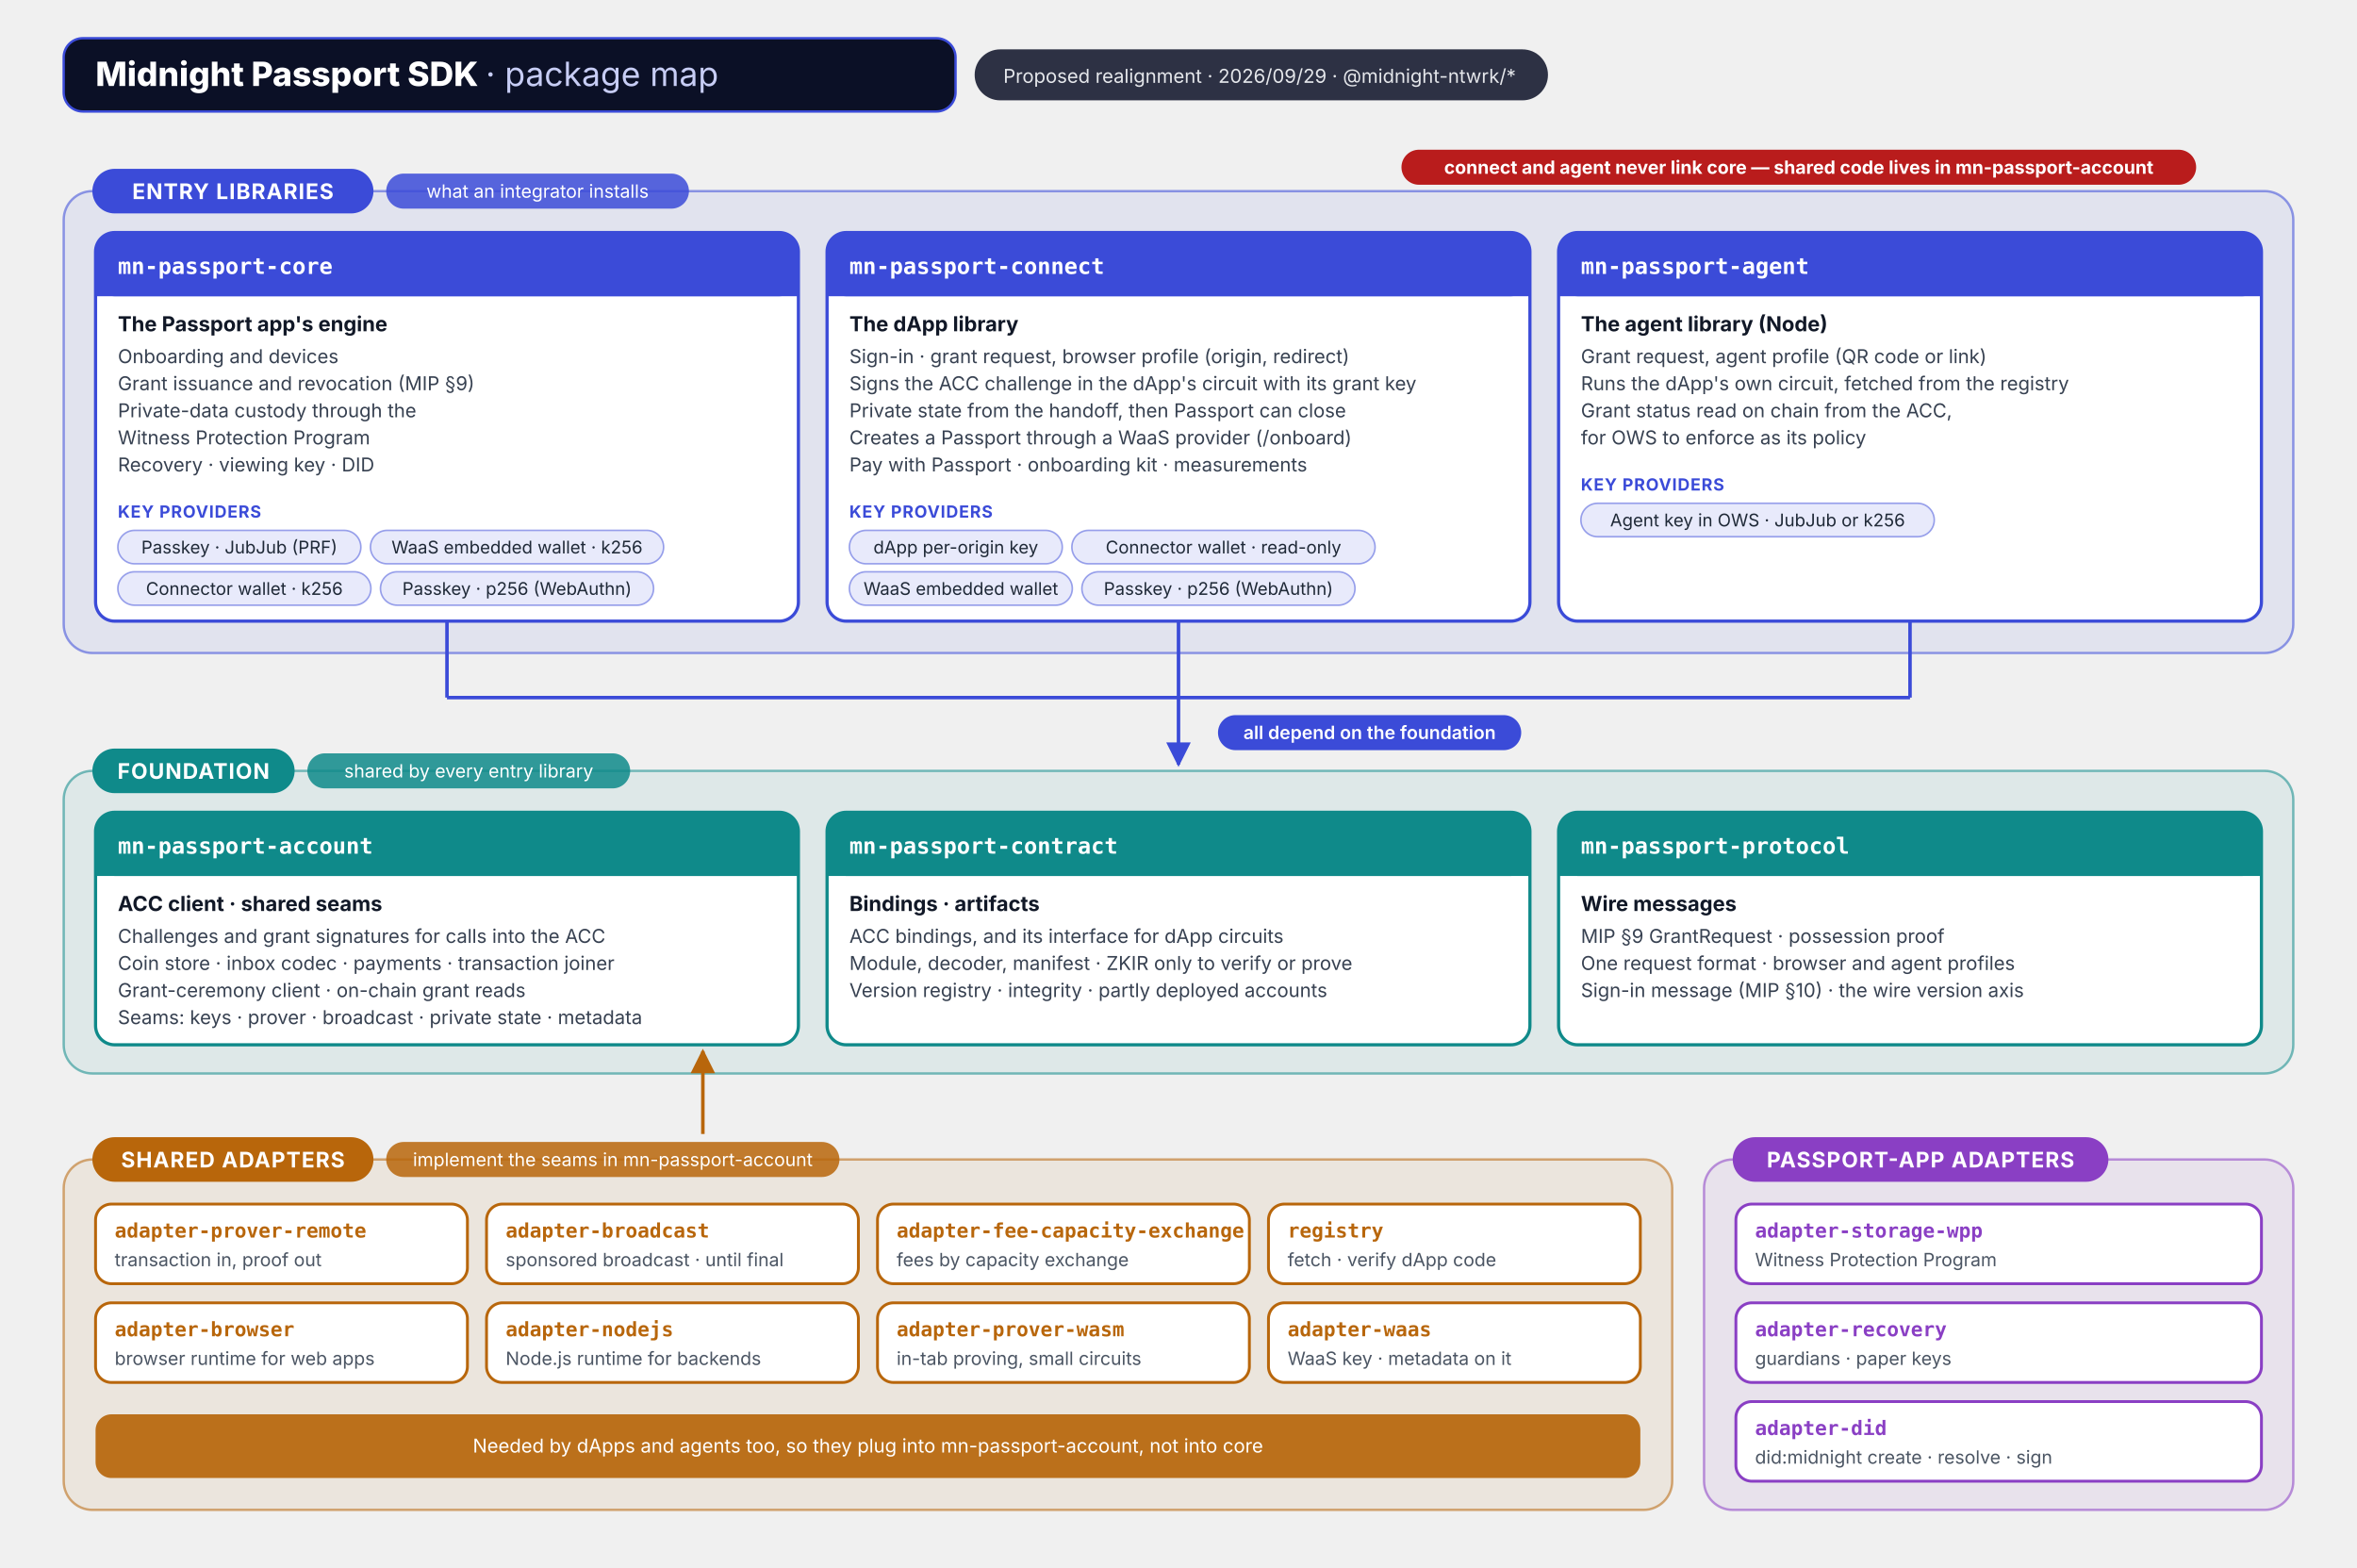
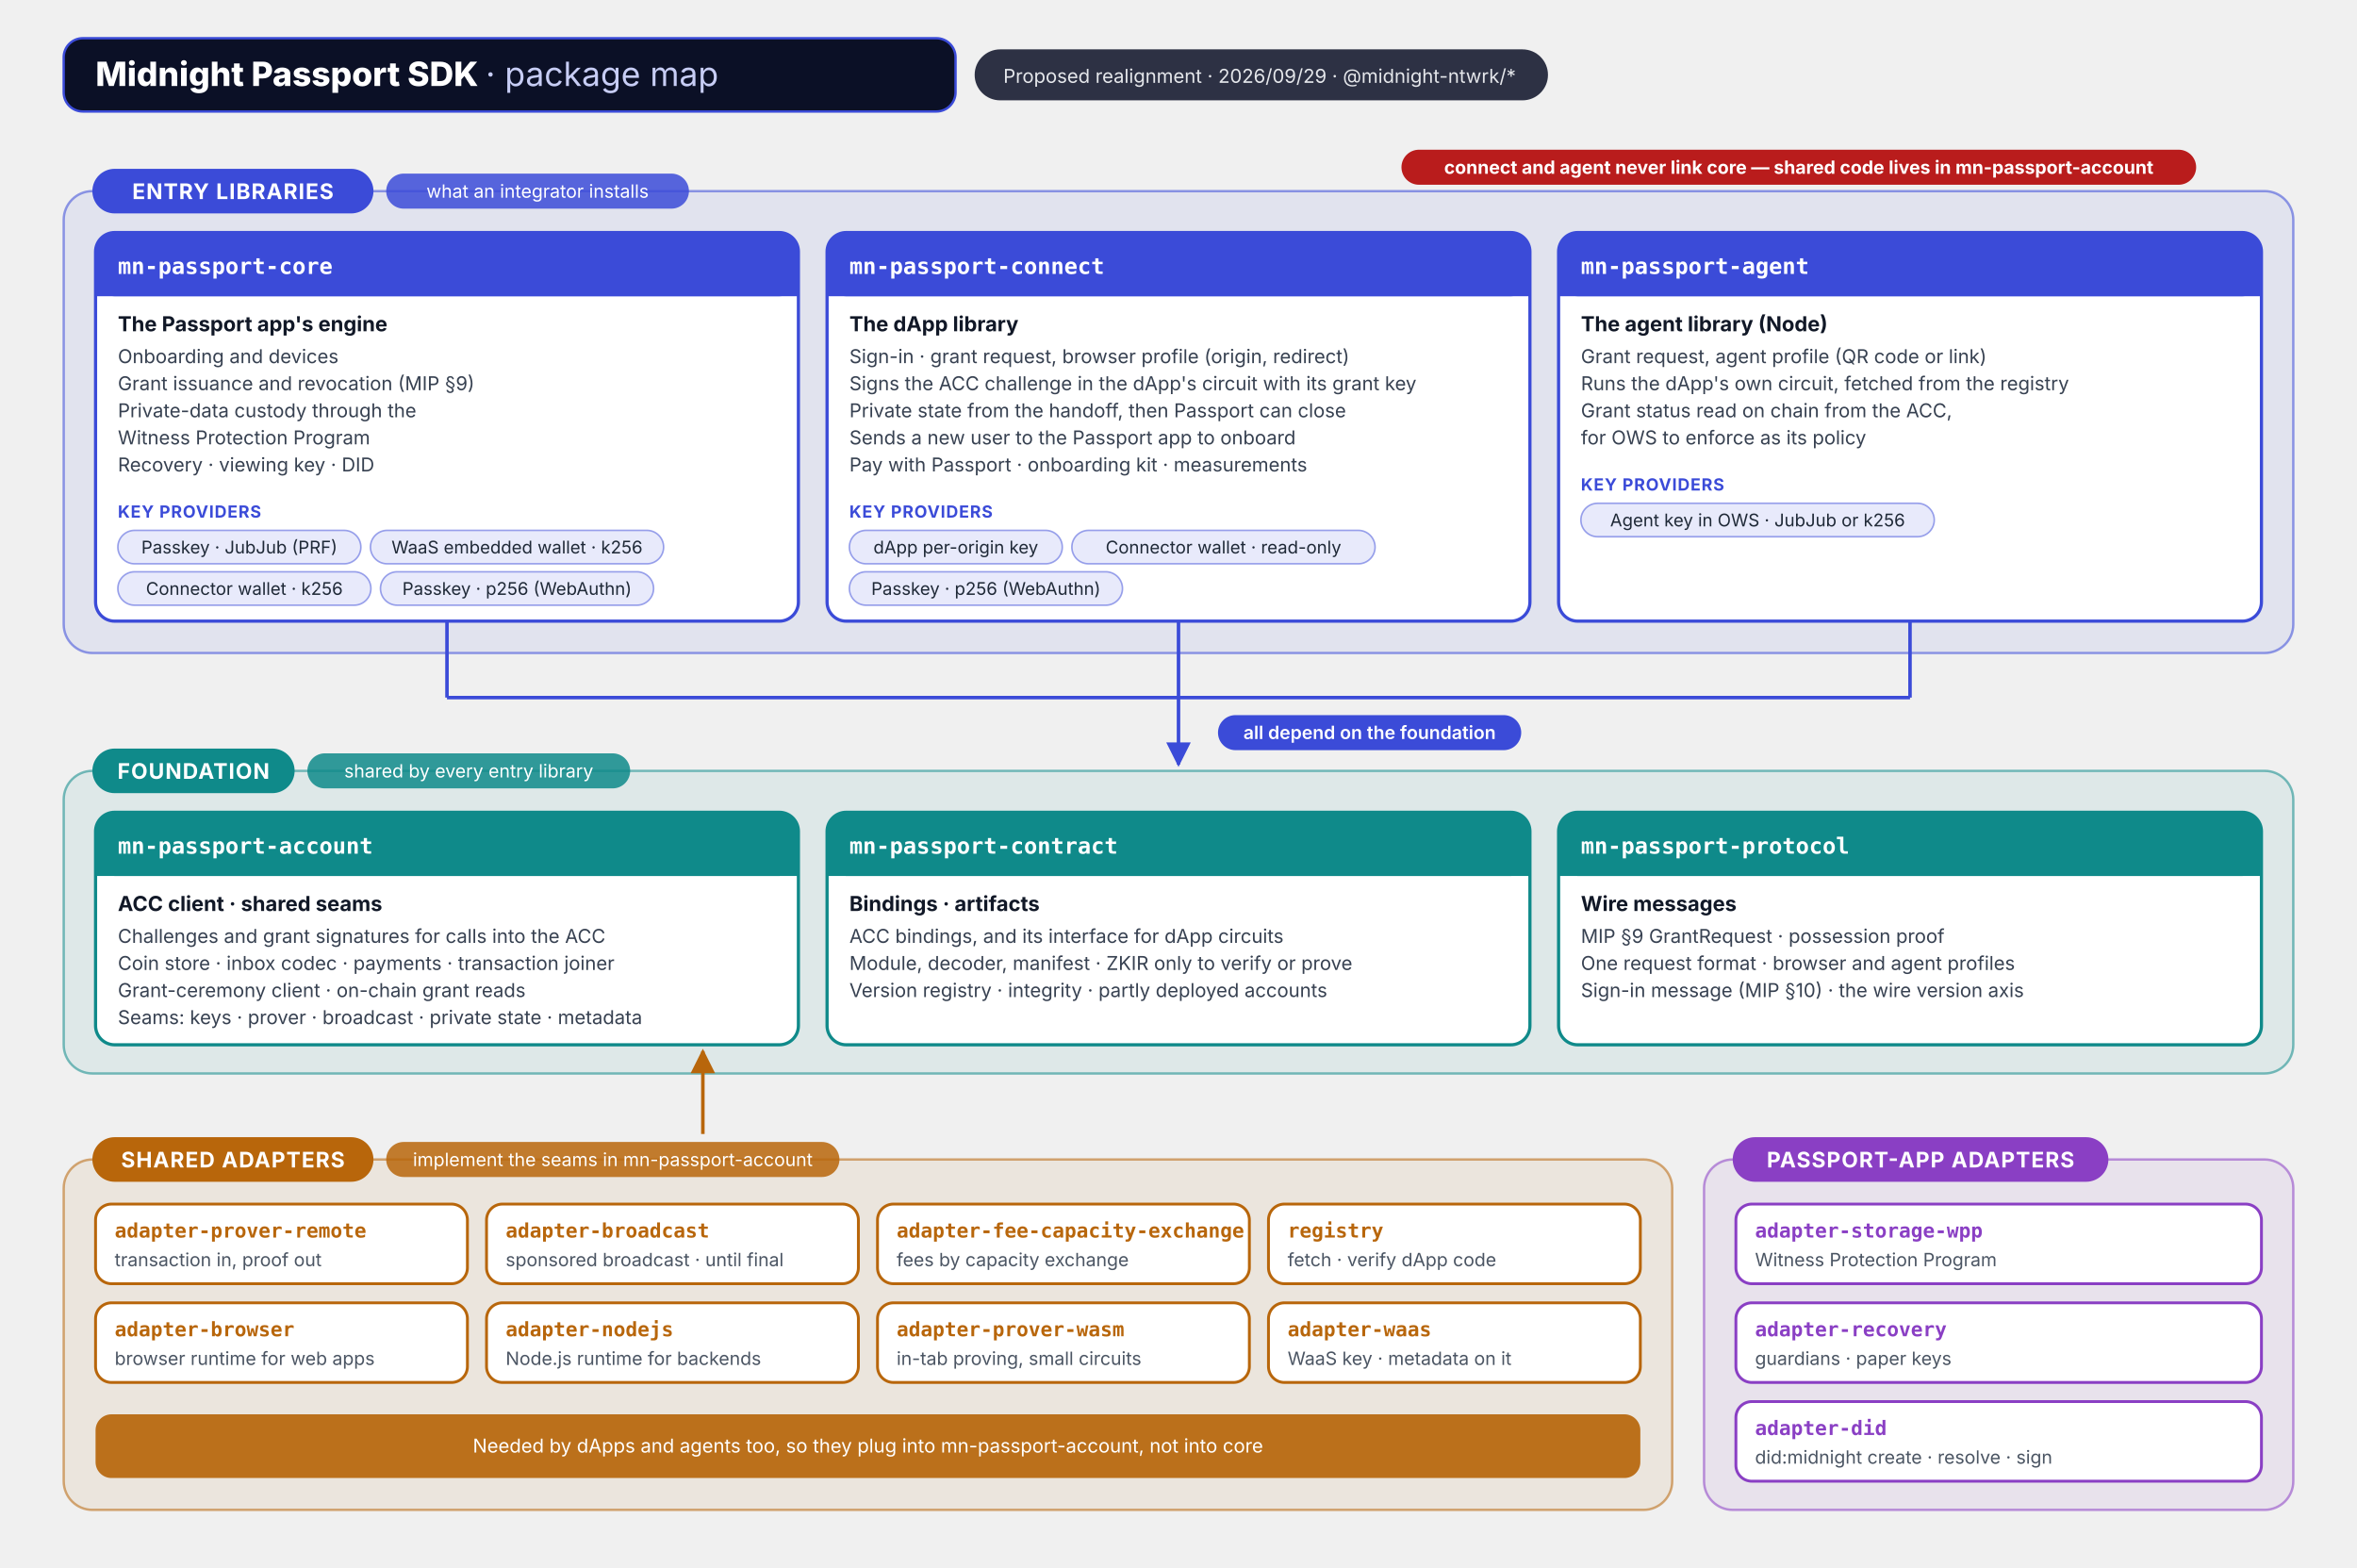
<svg xmlns="http://www.w3.org/2000/svg" width="1480" height="984" viewBox="0 0 1480 984">
  <defs>
    <marker id="ah-3b4bd8" viewBox="0 0 10 10" refX="9" refY="5" markerWidth="7" markerHeight="7" orient="auto-start-reverse">
      <path d="M0,0 L10,5 L0,10 z" fill="#3b4bd8" />
    </marker>
    <marker id="ah-0f8a8a" viewBox="0 0 10 10" refX="9" refY="5" markerWidth="7" markerHeight="7" orient="auto-start-reverse">
      <path d="M0,0 L10,5 L0,10 z" fill="#0f8a8a" />
    </marker>
    <marker id="ah-b8660b" viewBox="0 0 10 10" refX="9" refY="5" markerWidth="7" markerHeight="7" orient="auto-start-reverse">
      <path d="M0,0 L10,5 L0,10 z" fill="#b8660b" />
    </marker>
    <marker id="ah-8a3fc4" viewBox="0 0 10 10" refX="9" refY="5" markerWidth="7" markerHeight="7" orient="auto-start-reverse">
      <path d="M0,0 L10,5 L0,10 z" fill="#8a3fc4" />
    </marker>
    <marker id="ah-6b7280" viewBox="0 0 10 10" refX="9" refY="5" markerWidth="7" markerHeight="7" orient="auto-start-reverse">
      <path d="M0,0 L10,5 L0,10 z" fill="#6b7280" />
    </marker>
  </defs>
  <rect x="40" y="24" width="560" height="46" rx="12" fill="#0b1026" stroke="#3b4bd8" stroke-width="1.5" />
  <text x="60" y="54" font-family="Inter, 'Segoe UI', Helvetica, Arial, sans-serif" font-size="21" font-weight="800" fill="#fff">Midnight Passport SDK <tspan font-weight="400" fill="#c7cdf5">· package map</tspan>
  </text>
  <rect x="612" y="31" width="360" height="32" rx="16" fill="#0b1026" fill-opacity="0.85" />
  <text x="630" y="52" font-family="Inter, 'Segoe UI', Helvetica, Arial, sans-serif" font-size="12" fill="#e5e7eb">Proposed realignment · 2026/09/29 · @midnight-ntwrk/*</text>
  <rect x="40" y="120" width="1400" height="290" rx="18" fill="#3b4bd8" fill-opacity="0.08" stroke="#3b4bd8" stroke-opacity="0.55" stroke-width="1.5" />
  <rect x="58" y="106" width="176.5" height="28" rx="14" fill="#3b4bd8" />
  <text x="146.25" y="125" text-anchor="middle" font-family="Inter, 'Segoe UI', Helvetica, Arial, sans-serif" font-size="13.5" font-weight="700" letter-spacing="0.6" fill="#fff">ENTRY LIBRARIES</text>
  <rect x="242.5" y="109" width="190.1" height="22" rx="11.0" fill="#3b4bd8" fill-opacity="0.85" />
  <text x="337.55" y="124.14" text-anchor="middle" font-family="Inter, 'Segoe UI', Helvetica, Arial, sans-serif" font-size="11.5" fill="#fff">what an integrator installs</text>
  <rect x="60.0" y="146" width="441.333" height="244" rx="12" fill="#ffffff" stroke="#3b4bd8" stroke-width="2" />
  <rect x="60.0" y="146" width="441.333" height="40" rx="12" fill="#3b4bd8" />
  <rect x="60.0" y="174" width="441.333" height="12" fill="#3b4bd8" />
  <text x="74.0" y="172" font-family="'JetBrains Mono', 'SF Mono', Menlo, Consolas, monospace" font-size="14" font-weight="700" fill="#fff">mn-passport-core</text>
  <text x="74.0" y="208" font-family="Inter, 'Segoe UI', Helvetica, Arial, sans-serif" font-size="13" font-weight="700" fill="#111827">The Passport app's engine</text>
  <text x="74.0" y="228" font-family="Inter, 'Segoe UI', Helvetica, Arial, sans-serif" font-size="12" fill="#374151">Onboarding and devices</text>
  <text x="74.0" y="245" font-family="Inter, 'Segoe UI', Helvetica, Arial, sans-serif" font-size="12" fill="#374151">Grant issuance and revocation (MIP §9)</text>
  <text x="74.0" y="262" font-family="Inter, 'Segoe UI', Helvetica, Arial, sans-serif" font-size="12" fill="#374151">Private-data custody through the</text>
  <text x="74.0" y="279" font-family="Inter, 'Segoe UI', Helvetica, Arial, sans-serif" font-size="12" fill="#374151">Witness Protection Program</text>
  <text x="74.0" y="296" font-family="Inter, 'Segoe UI', Helvetica, Arial, sans-serif" font-size="12" fill="#374151">Recovery · viewing key · DID</text>
  <text x="74.0" y="325" font-family="Inter, 'Segoe UI', Helvetica, Arial, sans-serif" font-size="10.5" font-weight="700" letter-spacing="0.5" fill="#3b4bd8">KEY PROVIDERS</text>
  <rect x="74.0" y="333" width="152.6" height="21" rx="10.5" fill="#3b4bd8" fill-opacity="0.12" stroke="#3b4bd8" stroke-opacity="0.5" />
  <text x="150.3" y="347.5" text-anchor="middle" font-family="Inter, 'Segoe UI', Helvetica, Arial, sans-serif" font-size="11" fill="#1f2937">Passkey · JubJub (PRF)</text>
  <rect x="232.6" y="333" width="184.1" height="21" rx="10.5" fill="#3b4bd8" fill-opacity="0.12" stroke="#3b4bd8" stroke-opacity="0.5" />
  <text x="324.65" y="347.5" text-anchor="middle" font-family="Inter, 'Segoe UI', Helvetica, Arial, sans-serif" font-size="11" fill="#1f2937">WaaS embedded wallet · k256</text>
  <rect x="74.0" y="359" width="158.9" height="21" rx="10.5" fill="#3b4bd8" fill-opacity="0.12" stroke="#3b4bd8" stroke-opacity="0.5" />
  <text x="153.45" y="373.5" text-anchor="middle" font-family="Inter, 'Segoe UI', Helvetica, Arial, sans-serif" font-size="11" fill="#1f2937">Connector wallet · k256</text>
  <rect x="238.9" y="359" width="171.5" height="21" rx="10.5" fill="#3b4bd8" fill-opacity="0.12" stroke="#3b4bd8" stroke-opacity="0.5" />
  <text x="324.65" y="373.5" text-anchor="middle" font-family="Inter, 'Segoe UI', Helvetica, Arial, sans-serif" font-size="11" fill="#1f2937">Passkey · p256 (WebAuthn)</text>
  <rect x="519.333" y="146" width="441.333" height="244" rx="12" fill="#ffffff" stroke="#3b4bd8" stroke-width="2" />
  <rect x="519.333" y="146" width="441.333" height="40" rx="12" fill="#3b4bd8" />
  <rect x="519.333" y="174" width="441.333" height="12" fill="#3b4bd8" />
  <text x="533.333" y="172" font-family="'JetBrains Mono', 'SF Mono', Menlo, Consolas, monospace" font-size="14" font-weight="700" fill="#fff">mn-passport-connect</text>
  <text x="533.333" y="208" font-family="Inter, 'Segoe UI', Helvetica, Arial, sans-serif" font-size="13" font-weight="700" fill="#111827">The dApp library</text>
  <text x="533.333" y="228" font-family="Inter, 'Segoe UI', Helvetica, Arial, sans-serif" font-size="12" fill="#374151">Sign-in · grant request, browser profile (origin, redirect)</text>
  <text x="533.333" y="245" font-family="Inter, 'Segoe UI', Helvetica, Arial, sans-serif" font-size="12" fill="#374151">Signs the ACC challenge in the dApp's circuit with its grant key</text>
  <text x="533.333" y="262" font-family="Inter, 'Segoe UI', Helvetica, Arial, sans-serif" font-size="12" fill="#374151">Private state from the handoff, then Passport can close</text>
-   <text x="533.333" y="279" font-family="Inter, 'Segoe UI', Helvetica, Arial, sans-serif" font-size="12" fill="#374151">Creates a Passport through a WaaS provider (/onboard)</text>
+   <text x="533.333" y="279" font-family="Inter, 'Segoe UI', Helvetica, Arial, sans-serif" font-size="12" fill="#374151">Sends a new user to the Passport app to onboard</text>
  <text x="533.333" y="296" font-family="Inter, 'Segoe UI', Helvetica, Arial, sans-serif" font-size="12" fill="#374151">Pay with Passport · onboarding kit · measurements</text>
  <text x="533.333" y="325" font-family="Inter, 'Segoe UI', Helvetica, Arial, sans-serif" font-size="10.5" font-weight="700" letter-spacing="0.5" fill="#3b4bd8">KEY PROVIDERS</text>
  <rect x="533.333" y="333" width="133.7" height="21" rx="10.5" fill="#3b4bd8" fill-opacity="0.12" stroke="#3b4bd8" stroke-opacity="0.5" />
  <text x="600.183" y="347.5" text-anchor="middle" font-family="Inter, 'Segoe UI', Helvetica, Arial, sans-serif" font-size="11" fill="#1f2937">dApp per-origin key</text>
  <rect x="673.033" y="333" width="190.4" height="21" rx="10.5" fill="#3b4bd8" fill-opacity="0.12" stroke="#3b4bd8" stroke-opacity="0.5" />
  <text x="768.233" y="347.5" text-anchor="middle" font-family="Inter, 'Segoe UI', Helvetica, Arial, sans-serif" font-size="11" fill="#1f2937">Connector wallet · read-only</text>
-   <rect x="533.333" y="359" width="140.0" height="21" rx="10.5" fill="#3b4bd8" fill-opacity="0.12" stroke="#3b4bd8" stroke-opacity="0.5" />
-   <text x="603.333" y="373.5" text-anchor="middle" font-family="Inter, 'Segoe UI', Helvetica, Arial, sans-serif" font-size="11" fill="#1f2937">WaaS embedded wallet</text>
-   <rect x="679.333" y="359" width="171.5" height="21" rx="10.5" fill="#3b4bd8" fill-opacity="0.12" stroke="#3b4bd8" stroke-opacity="0.5" />
-   <text x="765.083" y="373.5" text-anchor="middle" font-family="Inter, 'Segoe UI', Helvetica, Arial, sans-serif" font-size="11" fill="#1f2937">Passkey · p256 (WebAuthn)</text>
+   <rect x="533.333" y="359" width="171.5" height="21" rx="10.5" fill="#3b4bd8" fill-opacity="0.12" stroke="#3b4bd8" stroke-opacity="0.5" />
+   <text x="619.083" y="373.5" text-anchor="middle" font-family="Inter, 'Segoe UI', Helvetica, Arial, sans-serif" font-size="11" fill="#1f2937">Passkey · p256 (WebAuthn)</text>
  <rect x="978.667" y="146" width="441.333" height="244" rx="12" fill="#ffffff" stroke="#3b4bd8" stroke-width="2" />
  <rect x="978.667" y="146" width="441.333" height="40" rx="12" fill="#3b4bd8" />
  <rect x="978.667" y="174" width="441.333" height="12" fill="#3b4bd8" />
  <text x="992.667" y="172" font-family="'JetBrains Mono', 'SF Mono', Menlo, Consolas, monospace" font-size="14" font-weight="700" fill="#fff">mn-passport-agent</text>
  <text x="992.667" y="208" font-family="Inter, 'Segoe UI', Helvetica, Arial, sans-serif" font-size="13" font-weight="700" fill="#111827">The agent library (Node)</text>
  <text x="992.667" y="228" font-family="Inter, 'Segoe UI', Helvetica, Arial, sans-serif" font-size="12" fill="#374151">Grant request, agent profile (QR code or link)</text>
  <text x="992.667" y="245" font-family="Inter, 'Segoe UI', Helvetica, Arial, sans-serif" font-size="12" fill="#374151">Runs the dApp's own circuit, fetched from the registry</text>
  <text x="992.667" y="262" font-family="Inter, 'Segoe UI', Helvetica, Arial, sans-serif" font-size="12" fill="#374151">Grant status read on chain from the ACC,</text>
  <text x="992.667" y="279" font-family="Inter, 'Segoe UI', Helvetica, Arial, sans-serif" font-size="12" fill="#374151">for OWS to enforce as its policy</text>
  <text x="992.667" y="308" font-family="Inter, 'Segoe UI', Helvetica, Arial, sans-serif" font-size="10.5" font-weight="700" letter-spacing="0.5" fill="#3b4bd8">KEY PROVIDERS</text>
  <rect x="992.667" y="316" width="221.9" height="21" rx="10.5" fill="#3b4bd8" fill-opacity="0.12" stroke="#3b4bd8" stroke-opacity="0.5" />
  <text x="1103.617" y="330.5" text-anchor="middle" font-family="Inter, 'Segoe UI', Helvetica, Arial, sans-serif" font-size="11" fill="#1f2937">Agent key in OWS · JubJub or k256</text>
  <rect x="880" y="94" width="499.0" height="22" rx="11.0" fill="#b91c1c" fill-opacity="1.0" />
  <text x="1129.5" y="109.14" text-anchor="middle" font-family="Inter, 'Segoe UI', Helvetica, Arial, sans-serif" font-size="11.5" font-weight="700" fill="#fff">connect and agent never link core — shared code lives in mn-passport-account</text>
  <rect x="40" y="484" width="1400" height="190" rx="18" fill="#0f8a8a" fill-opacity="0.08" stroke="#0f8a8a" stroke-opacity="0.55" stroke-width="1.5" />
  <rect x="58" y="470" width="127.0" height="28" rx="14" fill="#0f8a8a" />
  <text x="121.5" y="489" text-anchor="middle" font-family="Inter, 'Segoe UI', Helvetica, Arial, sans-serif" font-size="13.5" font-weight="700" letter-spacing="0.6" fill="#fff">FOUNDATION</text>
  <rect x="193.0" y="473" width="202.7" height="22" rx="11.0" fill="#0f8a8a" fill-opacity="0.85" />
  <text x="294.35" y="488.14" text-anchor="middle" font-family="Inter, 'Segoe UI', Helvetica, Arial, sans-serif" font-size="11.5" fill="#fff">shared by every entry library</text>
  <rect x="60.0" y="510" width="441.333" height="146" rx="12" fill="#ffffff" stroke="#0f8a8a" stroke-width="2" />
  <rect x="60.0" y="510" width="441.333" height="40" rx="12" fill="#0f8a8a" />
  <rect x="60.0" y="538" width="441.333" height="12" fill="#0f8a8a" />
  <text x="74.0" y="536" font-family="'JetBrains Mono', 'SF Mono', Menlo, Consolas, monospace" font-size="14" font-weight="700" fill="#fff">mn-passport-account</text>
  <text x="74.0" y="572" font-family="Inter, 'Segoe UI', Helvetica, Arial, sans-serif" font-size="13" font-weight="700" fill="#111827">ACC client · shared seams</text>
  <text x="74.0" y="592" font-family="Inter, 'Segoe UI', Helvetica, Arial, sans-serif" font-size="12" fill="#374151">Challenges and grant signatures for calls into the ACC</text>
  <text x="74.0" y="609" font-family="Inter, 'Segoe UI', Helvetica, Arial, sans-serif" font-size="12" fill="#374151">Coin store · inbox codec · payments · transaction joiner</text>
  <text x="74.0" y="626" font-family="Inter, 'Segoe UI', Helvetica, Arial, sans-serif" font-size="12" fill="#374151">Grant-ceremony client · on-chain grant reads</text>
  <text x="74.0" y="643" font-family="Inter, 'Segoe UI', Helvetica, Arial, sans-serif" font-size="12" fill="#374151">Seams: keys · prover · broadcast · private state · metadata</text>
  <rect x="519.333" y="510" width="441.333" height="146" rx="12" fill="#ffffff" stroke="#0f8a8a" stroke-width="2" />
  <rect x="519.333" y="510" width="441.333" height="40" rx="12" fill="#0f8a8a" />
  <rect x="519.333" y="538" width="441.333" height="12" fill="#0f8a8a" />
  <text x="533.333" y="536" font-family="'JetBrains Mono', 'SF Mono', Menlo, Consolas, monospace" font-size="14" font-weight="700" fill="#fff">mn-passport-contract</text>
  <text x="533.333" y="572" font-family="Inter, 'Segoe UI', Helvetica, Arial, sans-serif" font-size="13" font-weight="700" fill="#111827">Bindings · artifacts</text>
  <text x="533.333" y="592" font-family="Inter, 'Segoe UI', Helvetica, Arial, sans-serif" font-size="12" fill="#374151">ACC bindings, and its interface for dApp circuits</text>
  <text x="533.333" y="609" font-family="Inter, 'Segoe UI', Helvetica, Arial, sans-serif" font-size="12" fill="#374151">Module, decoder, manifest · ZKIR only to verify or prove</text>
  <text x="533.333" y="626" font-family="Inter, 'Segoe UI', Helvetica, Arial, sans-serif" font-size="12" fill="#374151">Version registry · integrity · partly deployed accounts</text>
  <rect x="978.667" y="510" width="441.333" height="146" rx="12" fill="#ffffff" stroke="#0f8a8a" stroke-width="2" />
  <rect x="978.667" y="510" width="441.333" height="40" rx="12" fill="#0f8a8a" />
  <rect x="978.667" y="538" width="441.333" height="12" fill="#0f8a8a" />
  <text x="992.667" y="536" font-family="'JetBrains Mono', 'SF Mono', Menlo, Consolas, monospace" font-size="14" font-weight="700" fill="#fff">mn-passport-protocol</text>
  <text x="992.667" y="572" font-family="Inter, 'Segoe UI', Helvetica, Arial, sans-serif" font-size="13" font-weight="700" fill="#111827">Wire messages</text>
  <text x="992.667" y="592" font-family="Inter, 'Segoe UI', Helvetica, Arial, sans-serif" font-size="12" fill="#374151">MIP §9 GrantRequest · possession proof</text>
  <text x="992.667" y="609" font-family="Inter, 'Segoe UI', Helvetica, Arial, sans-serif" font-size="12" fill="#374151">One request format · browser and agent profiles</text>
  <text x="992.667" y="626" font-family="Inter, 'Segoe UI', Helvetica, Arial, sans-serif" font-size="12" fill="#374151">Sign-in message (MIP §10) · the wire version axis</text>
  <line x1="280.667" y1="390" x2="280.667" y2="438" stroke="#3b4bd8" stroke-width="2.2" />
  <line x1="740" y1="390" x2="740" y2="438" stroke="#3b4bd8" stroke-width="2.2" />
  <line x1="1199.333" y1="390" x2="1199.333" y2="438" stroke="#3b4bd8" stroke-width="2.2" />
  <line x1="280.667" y1="438" x2="1199.333" y2="438" stroke="#3b4bd8" stroke-width="2.2" />
  <line x1="740.0" y1="438" x2="740.0" y2="480" stroke="#3b4bd8" stroke-width="2.2" marker-end="url(#ah-3b4bd8)" />
  <rect x="764.8" y="449" width="190.4" height="22" rx="11" fill="#3b4bd8" />
  <text x="860.0" y="464" text-anchor="middle" font-family="Inter, 'Segoe UI', Helvetica, Arial, sans-serif" font-size="11.5" font-weight="600" fill="#fff">all depend on the foundation</text>
  <rect x="40" y="728" width="1010" height="220" rx="18" fill="#b8660b" fill-opacity="0.08" stroke="#b8660b" stroke-opacity="0.55" stroke-width="1.5" />
  <rect x="58" y="714" width="176.5" height="28" rx="14" fill="#b8660b" />
  <text x="146.25" y="733" text-anchor="middle" font-family="Inter, 'Segoe UI', Helvetica, Arial, sans-serif" font-size="13.5" font-weight="700" letter-spacing="0.6" fill="#fff">SHARED ADAPTERS</text>
  <rect x="242.5" y="717" width="284.6" height="22" rx="11.0" fill="#b8660b" fill-opacity="0.85" />
  <text x="384.8" y="732.14" text-anchor="middle" font-family="Inter, 'Segoe UI', Helvetica, Arial, sans-serif" font-size="11.5" fill="#fff">implement the seams in mn-passport-account</text>
  <rect x="60.0" y="756" width="233.5" height="50" rx="10" fill="#ffffff" stroke="#b8660b" stroke-width="1.8" />
  <text x="72.0" y="777" font-family="'JetBrains Mono', 'SF Mono', Menlo, Consolas, monospace" font-size="12.5" font-weight="700" fill="#b8660b">adapter-prover-remote</text>
  <text x="72.0" y="795" font-family="Inter, 'Segoe UI', Helvetica, Arial, sans-serif" font-size="11.5" fill="#4b5563">transaction in, proof out</text>
  <rect x="305.5" y="756" width="233.5" height="50" rx="10" fill="#ffffff" stroke="#b8660b" stroke-width="1.8" />
  <text x="317.5" y="777" font-family="'JetBrains Mono', 'SF Mono', Menlo, Consolas, monospace" font-size="12.5" font-weight="700" fill="#b8660b">adapter-broadcast</text>
  <text x="317.5" y="795" font-family="Inter, 'Segoe UI', Helvetica, Arial, sans-serif" font-size="11.5" fill="#4b5563">sponsored broadcast · until final</text>
  <rect x="551.0" y="756" width="233.5" height="50" rx="10" fill="#ffffff" stroke="#b8660b" stroke-width="1.8" />
  <text x="563.0" y="777" font-family="'JetBrains Mono', 'SF Mono', Menlo, Consolas, monospace" font-size="12.5" font-weight="700" fill="#b8660b">adapter-fee-capacity-exchange</text>
  <text x="563.0" y="795" font-family="Inter, 'Segoe UI', Helvetica, Arial, sans-serif" font-size="11.5" fill="#4b5563">fees by capacity exchange</text>
  <rect x="796.5" y="756" width="233.5" height="50" rx="10" fill="#ffffff" stroke="#b8660b" stroke-width="1.8" />
  <text x="808.5" y="777" font-family="'JetBrains Mono', 'SF Mono', Menlo, Consolas, monospace" font-size="12.5" font-weight="700" fill="#b8660b">registry</text>
  <text x="808.5" y="795" font-family="Inter, 'Segoe UI', Helvetica, Arial, sans-serif" font-size="11.5" fill="#4b5563">fetch · verify dApp code</text>
  <rect x="60.0" y="818" width="233.5" height="50" rx="10" fill="#ffffff" stroke="#b8660b" stroke-width="1.8" />
  <text x="72.0" y="839" font-family="'JetBrains Mono', 'SF Mono', Menlo, Consolas, monospace" font-size="12.5" font-weight="700" fill="#b8660b">adapter-browser</text>
  <text x="72.0" y="857" font-family="Inter, 'Segoe UI', Helvetica, Arial, sans-serif" font-size="11.5" fill="#4b5563">browser runtime for web apps</text>
  <rect x="305.5" y="818" width="233.5" height="50" rx="10" fill="#ffffff" stroke="#b8660b" stroke-width="1.8" />
  <text x="317.5" y="839" font-family="'JetBrains Mono', 'SF Mono', Menlo, Consolas, monospace" font-size="12.5" font-weight="700" fill="#b8660b">adapter-nodejs</text>
  <text x="317.5" y="857" font-family="Inter, 'Segoe UI', Helvetica, Arial, sans-serif" font-size="11.5" fill="#4b5563">Node.js runtime for backends</text>
  <rect x="551.0" y="818" width="233.5" height="50" rx="10" fill="#ffffff" stroke="#b8660b" stroke-width="1.8" />
  <text x="563.0" y="839" font-family="'JetBrains Mono', 'SF Mono', Menlo, Consolas, monospace" font-size="12.5" font-weight="700" fill="#b8660b">adapter-prover-wasm</text>
  <text x="563.0" y="857" font-family="Inter, 'Segoe UI', Helvetica, Arial, sans-serif" font-size="11.5" fill="#4b5563">in-tab proving, small circuits</text>
  <rect x="796.5" y="818" width="233.5" height="50" rx="10" fill="#ffffff" stroke="#b8660b" stroke-width="1.8" />
  <text x="808.5" y="839" font-family="'JetBrains Mono', 'SF Mono', Menlo, Consolas, monospace" font-size="12.5" font-weight="700" fill="#b8660b">adapter-waas</text>
  <text x="808.5" y="857" font-family="Inter, 'Segoe UI', Helvetica, Arial, sans-serif" font-size="11.5" fill="#4b5563">WaaS key · metadata on it</text>
  <rect x="60" y="888" width="970" height="40" rx="10" fill="#b8660b" fill-opacity="0.92" />
  <text x="545.0" y="912.0" text-anchor="middle" font-family="Inter, 'Segoe UI', Helvetica, Arial, sans-serif" font-size="12" fill="#fff">Needed by dApps and agents too, so they plug into mn-passport-account, not into core</text>
  <line x1="441.333" y1="712" x2="441.333" y2="660" stroke="#b8660b" stroke-width="2.2" marker-end="url(#ah-b8660b)" />
  <rect x="1070" y="728" width="370" height="220" rx="18" fill="#8a3fc4" fill-opacity="0.08" stroke="#8a3fc4" stroke-opacity="0.55" stroke-width="1.5" />
  <rect x="1088" y="714" width="235.9" height="28" rx="14" fill="#8a3fc4" />
  <text x="1205.95" y="733" text-anchor="middle" font-family="Inter, 'Segoe UI', Helvetica, Arial, sans-serif" font-size="13.5" font-weight="700" letter-spacing="0.6" fill="#fff">PASSPORT-APP ADAPTERS</text>
  <rect x="1090" y="756" width="330" height="50" rx="10" fill="#ffffff" stroke="#8a3fc4" stroke-width="1.8" />
  <text x="1102" y="777" font-family="'JetBrains Mono', 'SF Mono', Menlo, Consolas, monospace" font-size="12.5" font-weight="700" fill="#8a3fc4">adapter-storage-wpp</text>
  <text x="1102" y="795" font-family="Inter, 'Segoe UI', Helvetica, Arial, sans-serif" font-size="11.5" fill="#4b5563">Witness Protection Program</text>
  <rect x="1090" y="818" width="330" height="50" rx="10" fill="#ffffff" stroke="#8a3fc4" stroke-width="1.8" />
  <text x="1102" y="839" font-family="'JetBrains Mono', 'SF Mono', Menlo, Consolas, monospace" font-size="12.5" font-weight="700" fill="#8a3fc4">adapter-recovery</text>
  <text x="1102" y="857" font-family="Inter, 'Segoe UI', Helvetica, Arial, sans-serif" font-size="11.5" fill="#4b5563">guardians · paper keys</text>
  <rect x="1090" y="880" width="330" height="50" rx="10" fill="#ffffff" stroke="#8a3fc4" stroke-width="1.8" />
  <text x="1102" y="901" font-family="'JetBrains Mono', 'SF Mono', Menlo, Consolas, monospace" font-size="12.5" font-weight="700" fill="#8a3fc4">adapter-did</text>
  <text x="1102" y="919" font-family="Inter, 'Segoe UI', Helvetica, Arial, sans-serif" font-size="11.5" fill="#4b5563">did:midnight create · resolve · sign</text>
</svg>
